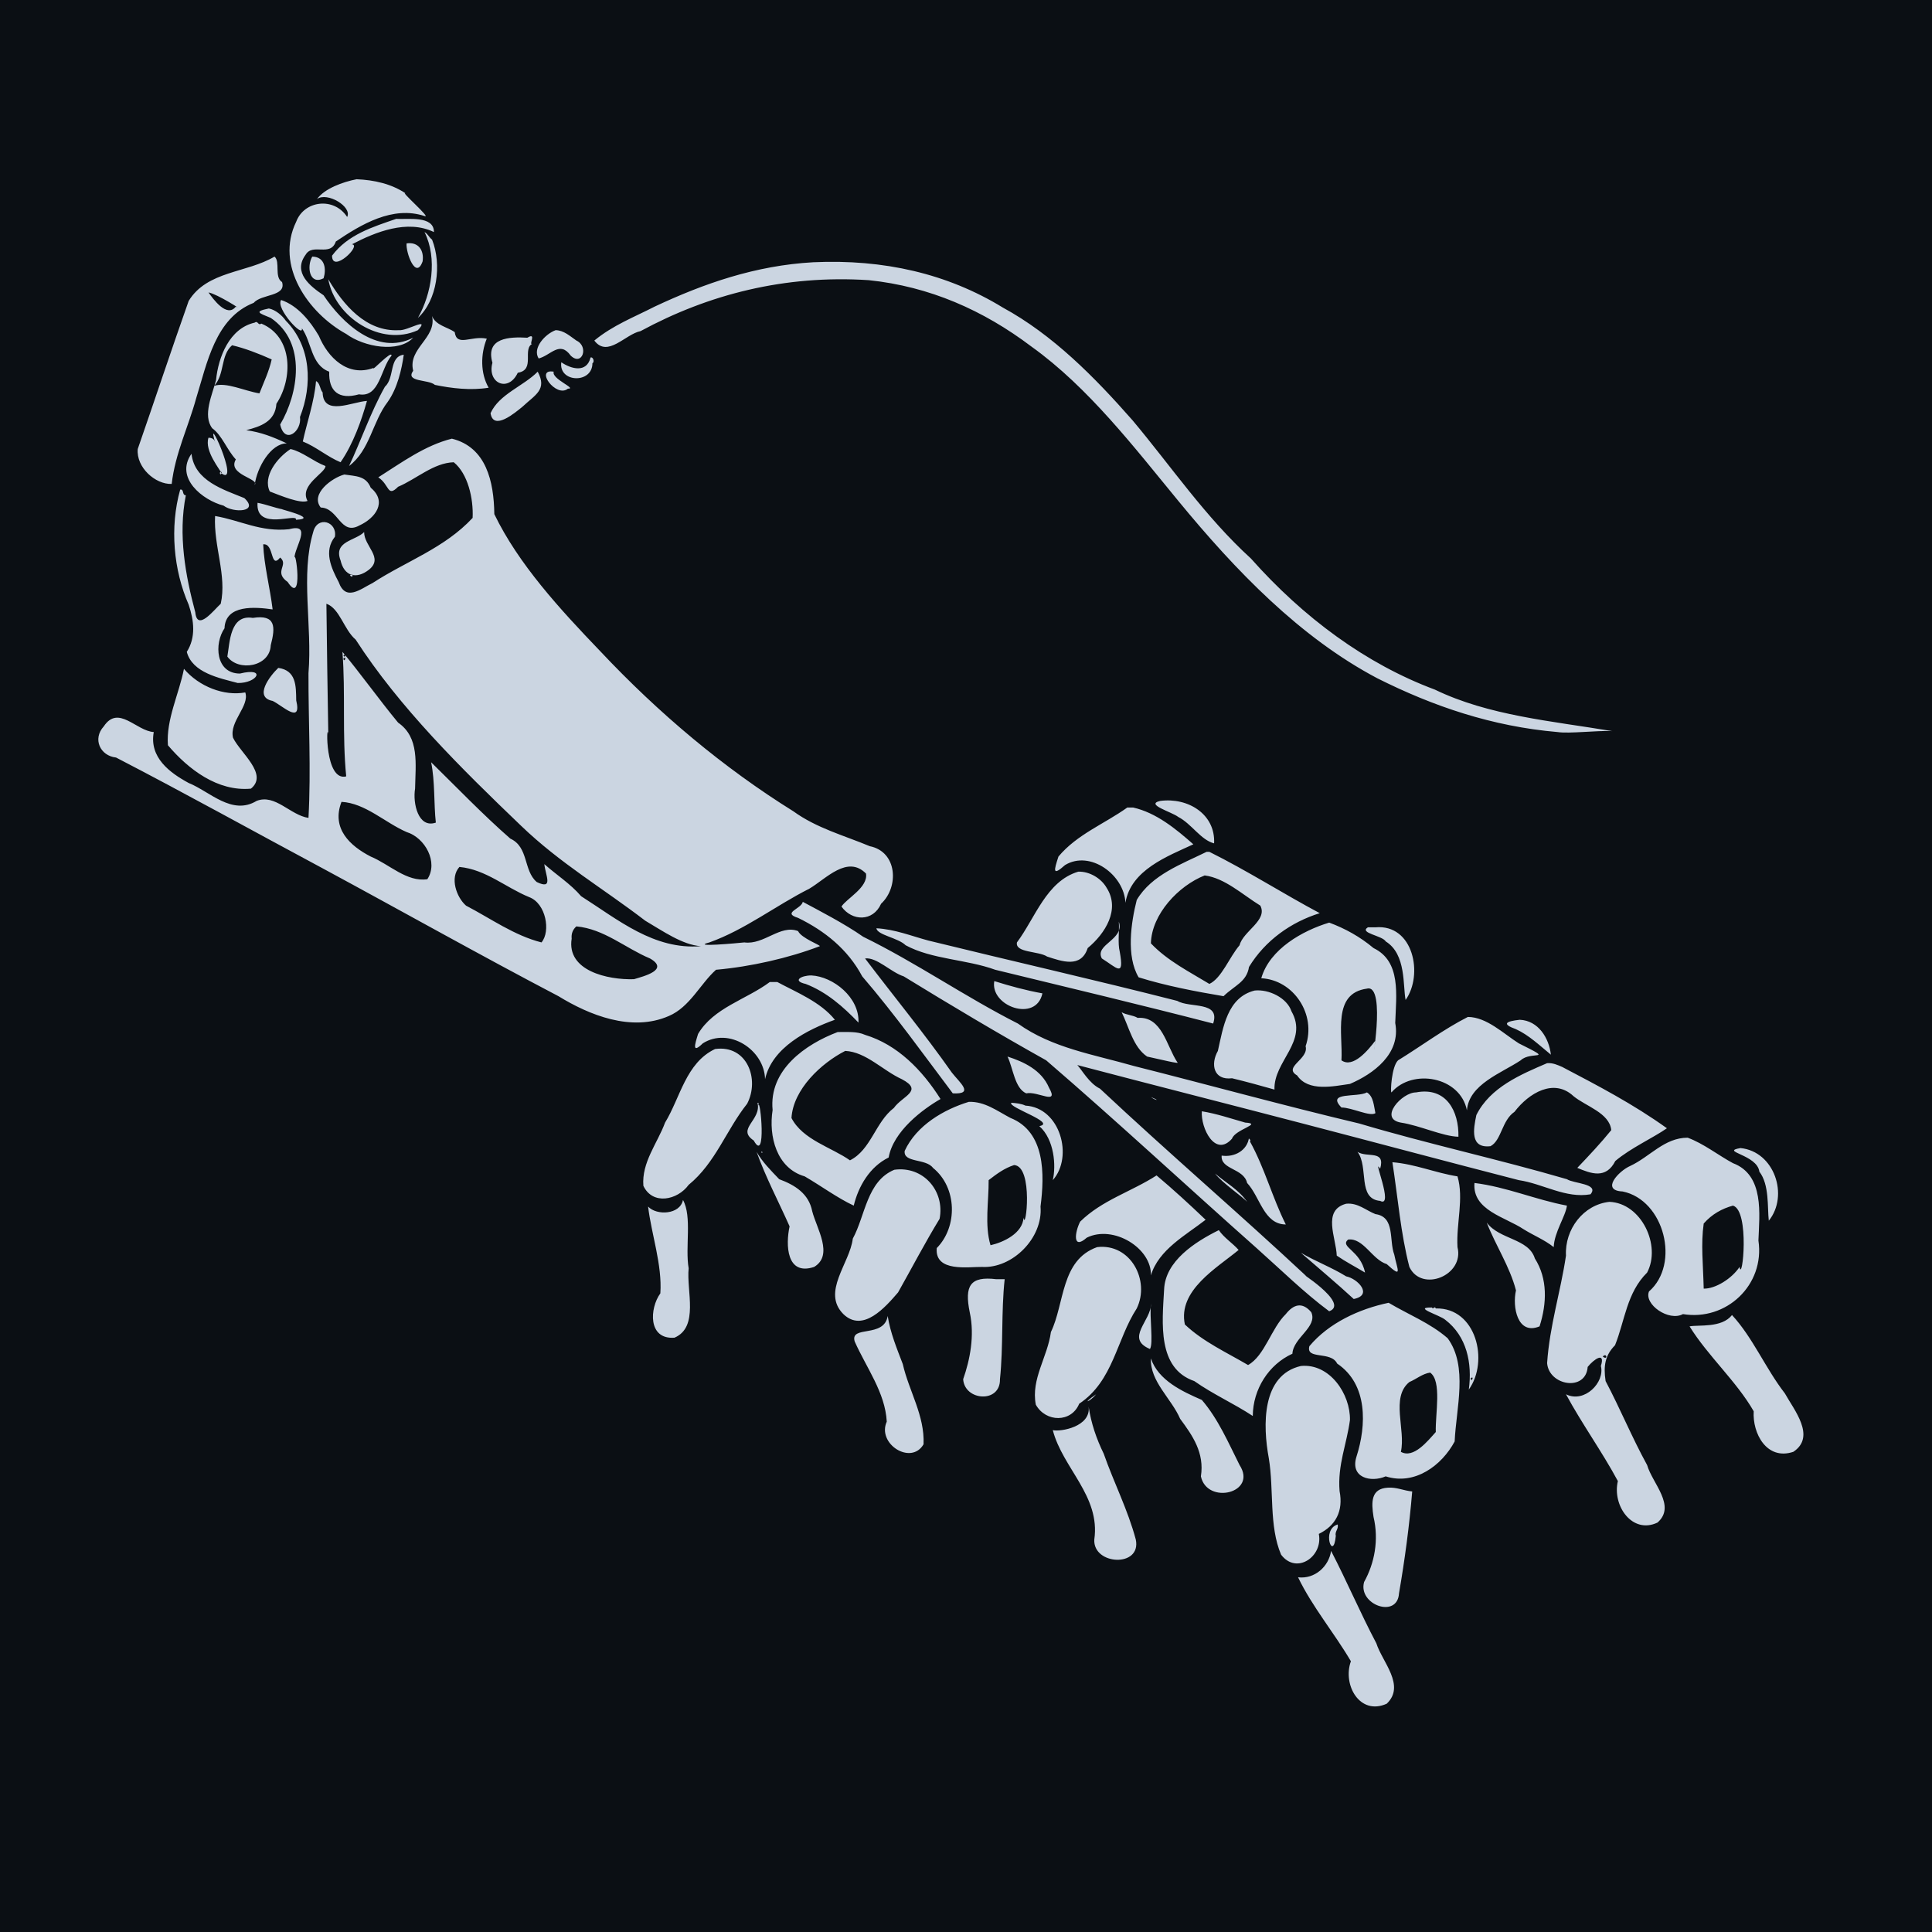
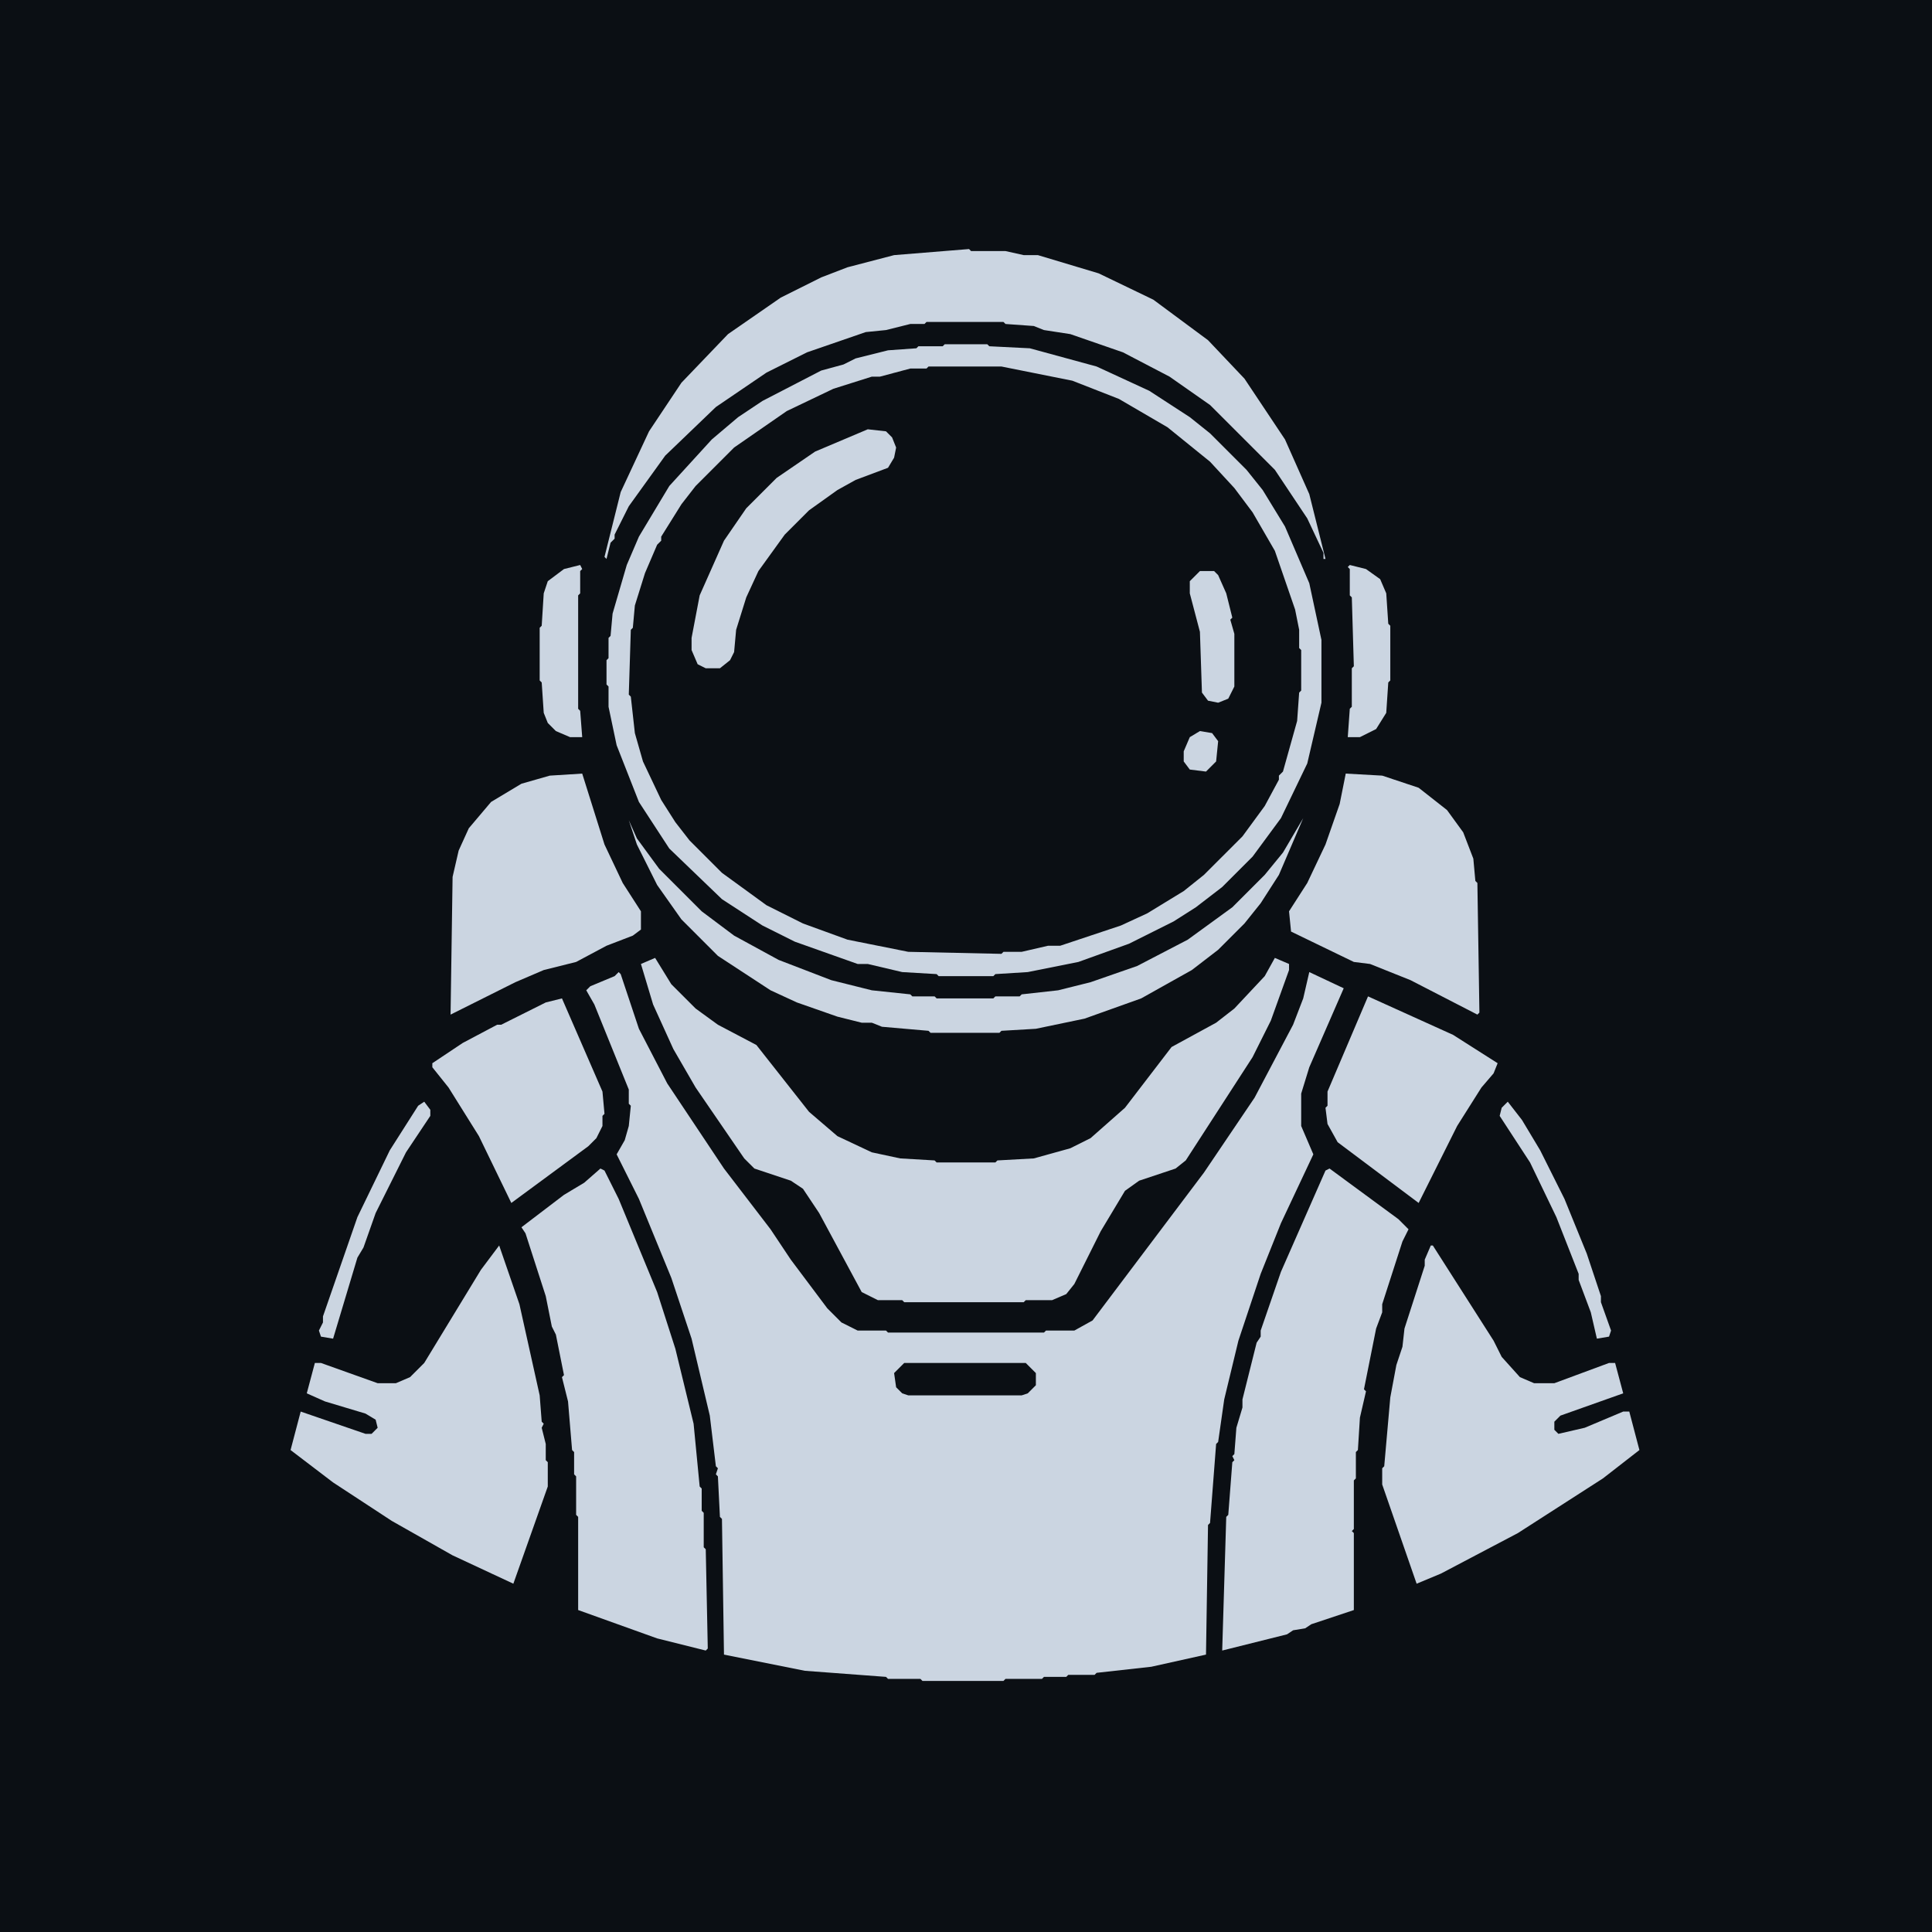
- <svg xmlns="http://www.w3.org/2000/svg" width="2048" height="2048" viewBox="0 0 2048 2048">
-   <rect x="0" y="0" width="2048" height="2048" fill="#0B0F14" />
-   <path d="m 1411,1644 c -2.337,16.456 -17.248,30.127 -35,28 14.991,31.189 38.339,58.917 56,89 -9.044,24.951 9.424,57.941 38,45 20.228,-19.264 -4.829,-44.411 -11,-64 -17.018,-32.203 -31.227,-65.666 -48,-98 z m 7,-28 c -17.821,5.21 -4.52,40.342 -2,12.148 -1.261,-4.848 3.192,-7.328 2,-12.148 z m 53,-39 c -17.735,1.12 -17.491,15.136 -15,31 5.803,24.382 1.08,49.105 -10,69 -6.734,24.038 35.393,39.215 37,12 6.111,-35.402 10.95,-71.33 14,-108 -8.894,-0.769 -16.498,-4.707 -26,-4 z m -317,-86 c 2.703,21.524 -30.072,26.993 -38,25 10.428,40.361 50.695,69.853 44,116 -1.477,27.213 50.164,29.919 44,0 -8.414,-31.543 -23.296,-60.406 -34,-91 -7.7,-15.773 -13.353,-32.097 -16,-50 z m 8,-13 c -16.555,11.216 -6.854,8.242 0,0 z m 217,-30 c -41.792,9.651 -40.441,63.104 -34,97.853 5.576,33.535 0.017,71.681 13,102.147 16.349,21.646 44.729,1.95 40,-22 17.745,-8.575 26.2,-24.088 22,-45.41 -2.256,-27.552 7.677,-50.054 11,-75.295 0.587,-27.471 -21.412,-60.308 -52,-57.295 z m -159,-8 c -1.01,24.509 21.714,42.397 31,64 13.245,17.885 25.9,36.014 22,61 6.519,30.435 60.306,17.856 41,-12 -11.844,-23.5 -22.581,-48.772 -40,-69 -20.581,-8.952 -46.152,-20.679 -54,-44 z m -279,-45 c -3.816,23.794 -40.179,9.457 -35,27 12.308,27.757 32.379,54.146 34,85 -10.606,23.616 25.885,46.646 39,24 1.351,-30.455 -15.518,-56.461 -22,-85 -6.285,-16.568 -13.19,-33.003 -16,-51 z m 895,-1 c -10.917,13.974 -35.462,10.161 -45,12 19.417,31.346 49.723,58.182 68,90 -1.471,23.402 13.758,52.402 42,43 24.326,-16.153 0.821,-44.377 -9,-62 -20.495,-26.471 -33.944,-59.148 -56,-83 z m -318,-8 c -21.127,-0.312 8.126,7.966 14,13 22.819,17.446 28.799,45.925 25,74 21.617,-30.101 7.884,-87.019 -35,-86 -1.345,-3.318 -2.988,1.897 -4,-1 z m 41,75 c 4.193,-3.249 0.608,5.436 0,0 z m -339,-79 c 0.758,17.714 -27.842,36.665 -1,48 3.794,-5.86 -0.559,-33.841 1,-48 z m 252,-1 c -31.262,6.575 -63.385,21.357 -84,46 -4.02,14.703 22.941,4.832 29.431,18.431 32.796,22.022 31.057,65.626 20.569,98.421 -7.338,22.896 15.464,27.878 30.852,21.148 30.883,9.841 59.529,-11.537 73.147,-37 1.552,-35.303 14.46,-79.472 -7.431,-109.431 C 1515.947,1402.396 1492.999,1393.508 1472,1381 Z m 44,74 c 12.697,8.961 5.317,44.2 6,63 -8.576,9.49 -23.557,28.537 -37,21 5.29,-23.456 -11.119,-57.696 9,-74 7.379,-3.069 13.842,-8.825 22,-10 z m -460,-99 c -27.518,-3.331 -33.857,6.772 -28,35.263 5.349,24.655 0.158,50.403 -7,70.737 1.461,23.073 39.616,25.782 39,0 3.654,-34.51 1.221,-71.542 5,-106 h -4.853 z m 323,-28 c 17.856,15.578 38.435,32.752 56,49 20.736,-4.135 4.375,-21.53 -8,-24 -15.499,-9.577 -32.383,-15.825 -48,-25 z m -216,-6 c -38.696,13.765 -34.348,59.869 -49,90 -3.41,26.228 -21.279,49.792 -16,77 10.599,18.978 37.764,19.193 46,-1 36.267,-24.147 39.522,-67.992 61,-101 14.396,-29.524 -6.508,-69.252 -42,-65 z m 129,-18 c -25.131,12.428 -56.865,32.749 -58,63 -2.015,35.488 -7.347,83.475 32,97 19.951,14.061 41.749,23.663 62,37 0.173,-28.343 16.844,-54.628 42,-66 0.86,-17.054 27.019,-28.35 20,-44 -9.52,-11.247 -18.863,-8.363 -27,2 -15.503,15.133 -22.284,44.09 -40,54 -22.614,-13.329 -47.463,-24.536 -67,-43 -7.632,-36.224 34.082,-60.006 57,-79 -6.721,-7.567 -15.43,-12.826 -21,-21 z m 284,-8 c 9.435,24.323 24.362,46.371 31,71.853 -4.018,17.286 1.478,47.94 25,38.148 7.785,-24.368 8.697,-50.545 -5,-72 -6.577,-21.296 -37.458,-19.821 -51,-38 z m -149,-20 c -25.755,6.837 -10.607,36.103 -10,55 9.72,6.676 20.01,11.975 30,18 -4.812,-23.793 -27.162,-27.028 -18,-35 16.327,-2.113 25.503,21.3 41,26 17.245,15.843 11.181,6.011 8,-10 -5.794,-15.233 1.186,-40.055 -20,-43 -10.189,-4.016 -18.661,-12.235 -31,-11 z m 279,-2 c -27.629,3.015 -47.441,29.192 -46,57 -5.679,38.409 -17.348,74.337 -20,114 1.994,23.984 41.029,30.452 43,4 6.653,-8.314 18.958,-16.603 14,-1 4.436,17.364 -17.427,39.779 -37,30 16.878,31.269 38.183,60.705 55,92 -6.19,26.058 15.302,56.678 42,44 20.193,-17.644 -5.506,-41.696 -11,-61 -16.001,-29.114 -28.497,-59.68 -44,-89 -2.479,-16.36 -0.429,-27.424 10,-38 10.463,-26.027 12.353,-55.605 34,-77 15.189,-28.664 -6.04,-73.696 -40,-75 z m -7,164 c 4.371,-4.712 5.587,4.535 0,0 z M 724,1272 c -3.117,15.653 -27.953,16.733 -37,7 3.504,29.234 15.088,61.815 13,92 -11.481,15.806 -13.335,49.193 15,47 26.232,-11.28 12.517,-49.674 15,-73.558 -3.899,-22.446 3.792,-54.587 -6,-72.442 z m 839,-18 c -2.49,28.944 32.746,36.122 52,49 10.549,6.617 21.993,11.075 32,19 0.545,-15.842 12.73,-32.891 14,-44 -33.336,-6.243 -63.834,-19.774 -98,-24 z m -337,-8 c -26.53,17.162 -57.77,26.127 -81,49 -5.735,11.182 -8.253,30.504 7,17 28.219,-13.981 69.082,11.146 68,40 8.164,-27.424 37.226,-42.742 58,-59 -17.067,-16.308 -34.323,-32.163 -52,-47 z m 62,-2 c 7.862,10.17 29.42,24.719 34,30 -9.027,-13.055 -22.649,-20.299 -34,-30 z m -340,-4 c -29.149,12.098 -30.731,48.735 -44,73 -3.085,26.158 -33.307,56.612 -10,80 20.883,20.172 44.761,-7.652 58,-23 14.649,-26.007 28.394,-52.389 44,-78 5.787,-29.581 -17.399,-56.288 -48,-52 z m 528,-8 c 5.764,37.098 8.738,75.351 18,111 13.015,27.37 58.49,9.03 51,-21 -1.454,-25.148 6.949,-51.497 0,-75 -23.455,-3.714 -44.841,-13.05 -69,-15 z m -37,-11 c 12.164,16.037 -0.391,49.805 24,52 15.215,7.925 -8.904,-48.615 0,-34 5.902,-20.645 -13.724,-11.293 -24,-18 z m -632,0 c 1.04,3.317 1.845,-1.374 0,0 z m -5,0 c 9.746,27.129 23.306,52.678 35,79 -4.26,19.582 -3.413,52.757 26,43 20.95,-12.548 2.646,-40.807 -2,-59 -3.674,-18.65 -18.145,-27.731 -35,-34 -9.29,-9.704 -17.818,-18.209 -24,-29 z m 1043,-4 c -22.455,3.835 17.694,6.721 20,25 10.757,13.861 8.374,37.849 10,52 21.511,-26.612 5.979,-73.403 -30,-77 z m -56,-11 c -24.877,0.07 -39.908,20.214 -61,30 -11.974,5.235 -31.591,25.962 -8,27 44.254,8.951 61.379,76.953 28,106 -5.552,13.676 21.05,32.173 36,24 45.642,7.624 87.026,-30.646 80,-78 1.013,-27.746 6.515,-69.372 -27,-82 -15.275,-8.18 -31.029,-20.754 -48,-27 z m 48,72 c 18.084,5.274 9.955,82.669 7,65 -8.043,12.207 -25.513,23.304 -38,23 -0.614,-25.936 -3.123,-47.14 0,-69 8.794,-10.03 19.401,-15.784 31,-19 z m -513,-72 c -1.874,13.244 -14.926,21.056 -29,19 -1.236,15.004 23.319,13.203 27,29 13.868,14.848 17.623,43.81 41,44 -14.34,-28.64 -22.413,-59.876 -38,-88 1.748,-2.195 -1.833,-2.183 -1,-4 z m -50,-28 c -1.287,17.907 14.2,49.281 32,29 3.27,-9.876 33.098,-15.837 14,-17 -15.184,-4.294 -30.112,-9.418 -46,-12 z m -202,-9 c -3.761,4.924 48.482,21.151 29.725,24.725 15.95,14.23 17.896,41.88 14.275,57.275 22.147,-24.777 7.929,-76.868 -29,-79 -4.409,-2.136 -9.878,-2.667 -15,-3 z m -269,0 c 4.454,18.466 -22.785,27.581 -4,40 13.868,25.268 6.802,-46.259 5,-36.852 V 1169 Z m 224,-1 c -26.222,8.004 -55.443,24.754 -68,52 -1.622,12.907 22.568,7.838 30,18 25.758,20.768 26.271,62.499 4,85 -2.348,26.011 34.087,19.707 48,20 32.039,1.814 64.756,-30.492 62,-64 4.371,-34.126 5.205,-79.263 -32,-94 -14.145,-7.454 -27.118,-17.5 -44,-17 z m 48,67 c 20.869,1.335 12.191,72.115 10,55.705 -0.878,16.519 -20.987,26.125 -35,29.295 -6.477,-21.255 -1.776,-47.014 -2,-69 8.858,-6.836 16.643,-12.602 27,-16 z m 145,-72 c 6.36,4.294 9.516,3.51 0,0 z m 281,-5 c -14.921,-0.093 -40.032,27.848 -16,32 20.351,3.121 44.178,14.555 61,15 0.538,-27.106 -12.798,-53.135 -45,-47 z m -52,0 c -10.358,5.682 -43.594,-1.014 -27,16 11.005,-0.012 30.338,10.006 36,6 -1.68,-7.456 -1.94,-17.795 -9,-22 z m 191,-31 c -27.507,11.809 -60.408,25.493 -75,55 -3.168,15.052 -6.906,35.542 15,33 11.67,-6.122 11.926,-27.313 25.431,-36.431 15.236,-19.977 41.865,-35.973 62.569,-16.569 12.995,10.685 38.199,17.754 40,36 -11.27,13.939 -23.796,27.157 -36,40 14.43,6.033 30.406,12.234 40.294,-7.294 16.461,-13.9 40.034,-24.447 54.706,-34.706 -35.968,-25.79 -72.841,-44.952 -111,-65 -5.029,-2.151 -9.84,-4.43 -16,-4 z m -572,-7 c 6.03,12.5 7.595,33.645 19.852,39 12.073,-2.706 35.104,13.336 24.148,-6 -8.014,-18.763 -26.738,-27.461 -44,-33 z m -310,-8 c -31.011,14.683 -36.907,51.719 -53,78 -8.139,22.021 -24.958,42.109 -23,67 9.754,20.779 36.169,15.298 48,-1 28.542,-23.331 39.837,-58.175 62,-86 13.511,-25.828 0.067,-62.71 -34,-58 z m 130,-18 c -34.164,12.929 -73.124,40.06 -69,82.705 -4.395,27.712 4.14,61.63 34,70.295 17.241,10.02 35.194,23.229 52,31 5.001,-20.457 16.756,-41.022 37,-51 4.993,-27.98 36.234,-51.233 55,-62 -19.501,-30.814 -45.704,-57.62 -80,-68 -8.463,-3.883 -18.97,-2.895 -29,-3 z m 8,20 c 22.044,1.092 39.904,20.889 60,30 23.43,12.345 0.508,17.741 -8.431,30.431 C 927.92,1189.467 923.279,1218.877 901,1230 c -19.49,-13.799 -50.001,-21.64 -62,-44.852 1.784,-30.352 31.44,-58.13 57,-71.147 z m 715,-33 c -14.903,1.655 -19.404,4.457 -4,10 13.522,6.13 25.005,17.183 37,27 -1.973,-17.733 -13.367,-36.144 -33,-37 z m -55,-3 c -25.622,13.026 -49.276,30.806 -74,46 -6.959,6.625 -8.289,34.174 -7,34 22.147,-25.674 72.896,-16.86 80,19 2.143,-27.637 36.71,-39.474 57,-53 10.849,-10.437 37.628,1.692 -2,-18 -16.487,-10.419 -33.941,-27.837 -54,-28 z m -367,-5 c 7.838,15.809 12.177,36.994 27,47 12.836,2.745 36.056,8.55 32,6 -11.545,-17.304 -16.158,-48.844 -42,-47 -5.183,-3.062 -11.83,-2.942 -17,-6 z m 141,-23 c -29.12,7.253 -33.411,39.282 -39,64 -8.035,14.136 -4.613,31.4 15,29 15.142,3.658 30.1,7.758 45,12 -1.129,-30.157 36.337,-50.857 18,-83 -4.711,-14.257 -24.086,-23.611 -39,-22 z m -514,-9 c -24.865,18.555 -59.583,27.181 -76,55 -3.528,11.322 -6.639,21.346 5,10 27.689,-17.599 65.264,6.789 66,38 7.421,-33.663 45.136,-52.656 74,-63 -15.086,-18.857 -40.765,-29.11 -61,-40 h -4.853 z m 238,-1 c -4.802,26.576 44.364,44.308 51,13 -17.473,-3.155 -34.374,-7.756 -51,-13 z m -194,-6 c -10.783,-0 -20.468,5.75 -6,9 22.034,8.445 40.053,24.286 56,41 1.272,-26.665 -26.858,-48.905 -50,-50 z m 69,-50 c 1.022,7.268 22.843,10 31,18 27.79,15.095 64.562,14.879 95,26 77.107,18.741 154.339,37.182 231,57 7.9,-24.112 -24.775,-16.137 -38,-24 -87.578,-22.352 -176.106,-42.41 -264,-64 -18.034,-4.849 -35.423,-11.937 -55,-13 z m 521,-1 c -9.689,6.113 15.306,8.67 19,15 21.828,13.557 18,47.263 21,62 19.027,-26.757 8.334,-80.628 -32,-77 h -4.853 z m -41,-5 c -27.896,8.433 -63.045,27.852 -72,59 34.154,1.663 58.724,38.294 47,72 3.721,13.792 -24.37,22.126 -9,31 11.833,17.663 38.748,11.41 56,9 24.803,-10.608 54.186,-31.927 48,-64.558 1.006,-29.573 6.474,-65.291 -23,-79.442 -14.35,-12.05 -30.225,-20.802 -47,-27 z m 40,70 c 21.864,-5.788 2.349,95.37 9,55 -7.501,9.95 -23.677,29.773 -36,21 1.624,-28.165 -9.982,-70.991 27,-76 z m -263,-71 c 6.438,19.25 -26,24.035 -18,39 15.797,9.823 24.026,20.847 19,-7 -2.385,-9.566 -0.291,-21.706 -1,-32 z M 851,956 c -1.476,7.456 -22.467,11.555 -5,17 28.33,13.806 52.771,33.373 68,62 33.939,39.393 66.491,84.88 96,124 23.31,1.24 7.32,-11.358 -1,-22 -28.841,-41.09 -61.385,-80.645 -92,-121 12.523,-1.517 27.223,14.579 41,19 49.93,30.64 100.153,60.574 151,89 74.43,64.054 149.807,134.097 223,199 26.111,23.263 50.447,47.281 77,67 23.32,-8.449 -38.605,-46.138 -24,-37 -71.8,-67.061 -145.732,-130.309 -219,-199 -11.559,-5.616 -19.293,-20.132 -24,-25 79.549,20.951 159.389,41.199 239,62 76.374,19.901 152.528,40.334 229,60 25.463,3.724 49.769,19.703 76,15 9.562,-11.392 -17.901,-11.259 -25,-16 -72.687,-21.227 -147.47,-37.394 -220,-59 -80.203,-19.039 -159.247,-40.876 -239,-61 -42.188,-12.133 -86.589,-18.922 -123,-45 -55.901,-28.336 -107.484,-64.32 -164,-92 -19.352,-13.629 -47.457,-28.159 -64,-37 z m 292,-32 c -33.802,10.098 -45.632,49.125 -65,75 -2.054,11.182 22.807,8.968 32,15 15.335,4.944 35.885,12.755 43,-9 18.61,-15.407 34.814,-41.083 20,-64 -5.666,-9.945 -18.111,-17.408 -30,-17 z m 136,-21 c -26.059,12.851 -58.348,24.357 -74,51 -6.086,23.905 -11.326,59.726 2,82 28.756,9 60.946,15.109 90,20 11.832,-11.527 24.413,-14.938 27,-31 17.146,-28.104 44.559,-47.543 75,-57 -37.723,-20.052 -77.282,-45.294 -117,-65 z m -2,25 c 21.28,2.693 40.056,20.322 59,32 8.1,15.633 -18.344,27.06 -22,42 -10.847,12.572 -18.872,34.772 -32,41 -20.964,-12.764 -44.368,-24.42 -62,-43 0.787,-30.968 29.378,-61.129 57,-72 z m -82,-72 c -24.134,17.292 -53.324,28.428 -73,52 -4.696,14.532 -6.758,21.281 7,9 26.529,-16.15 62.704,10.328 64,40 5.666,-34.801 44.616,-49.334 72,-62 -18.888,-16.653 -39.459,-33.492 -63.852,-39 h -4.853 z m 35,-7 c -16.777,3.687 12.267,11.684 19,17 14.194,7.32 23.795,24.371 38,28 1.561,-30.801 -27.464,-48.856 -57,-45 z M 195,709 c -5.255,26.805 -19.075,53.847 -17,81 21.759,25.623 52.818,49.28 88,46 18.8,-15.32 -11.173,-37.738 -19,-54 -4.095,-17.184 17.859,-33.706 13,-48 -22.618,4.172 -49.174,-6.347 -65,-25 z m 100,-1 c -8.803,8.343 -26.407,31.115 -6,35 9.839,4.543 31.269,25.755 25,-0.558 -0.207,-15.413 0.058,-31.738 -19,-34.442 z m -27,-53 c -24.296,-3.945 -24.341,25.957 -27,41 11.628,16.159 45.046,11.03 46,-12 5.131,-19.621 5.348,-32.837 -19,-29 z m 118,-91 c -9.131,9.324 -32.846,9.545 -25,30 3.827,16.809 16.599,20.365 30,10 16.21,-12.882 -5.154,-24.877 -5,-40 z m -15,46 c 3.314,-4.164 4.014,4.138 0,0 z m -98,-77 c -2.179,30.747 42.986,10.085 40.705,18 C 340.368,549.673 291.597,538.458 300,540 c -9.217,-1.749 -17.77,-5.317 -27,-7 z m -82,-14 c -11.232,40.117 -7.052,85.342 9,122 5.675,16.898 7.79,34.578 -2,50 5.884,22.278 34.539,27.783 54,33 20.732,0.37 30.833,-17.004 2.295,-10 C 228.429,713.955 226.917,682.091 238,666 c 0.951,-25.5 32.665,-22.593 51,-20 -2.768,-22.976 -9.125,-46.604 -10,-69 11.917,-1.313 7.197,27.068 18,14 9.485,8.078 -7.475,14.98 8,26 17.094,26.124 7.997,-38.035 7,-25 0.218,-12.16 19.689,-37.81 -5.558,-31 -30.176,3.188 -51.73,-9.496 -78.442,-14 -1.718,32.028 12.683,62.959 6,93 -7.481,6.82 -24.974,29.844 -27,9 -10.423,-39.022 -18.326,-81.812 -10,-124 -4.344,0.007 -1.554,-6.794 -6,-6 z m 174,-16 c -13.368,3.587 -36.278,20.747 -25,35 18.819,0.48 20.873,30.141 41,19 16.84,-7.74 29.948,-24.974 12,-40 -5.214,-12.787 -15.755,-12.088 -28,-14 z M 203,481 c -18.019,25.63 11.799,49.216 34,55 10.429,7.991 38.102,6.972 22,-8 -21.83,-8.973 -52.918,-18.121 -56,-47 z m 105,-5 c -14.322,9.359 -29.7,29.09 -22,45 11.664,4.447 32.347,13.186 40,10 -9.198,-16.888 19.406,-29.752 19,-37 -12.878,-4.824 -24.522,-15.258 -37,-18 z m 171,-11 c -28.673,7.213 -52.921,25.109 -78,41 12.068,7.942 9.392,21.666 21,10 19.625,-8.312 37.546,-25.326 59,-26 14.947,12.085 20.999,38.462 20,59 -29.802,32.111 -70.67,45.977 -106,69 -12.69,6.214 -28.495,20.102 -36,-1 -7.798,-14.698 -16.146,-32.754 -4,-48 2.76,-16.142 -18.653,-22.738 -23,-5 -13.584,45.606 -0.851,98.874 -5,149.641 -0.162,50.855 2.819,102.013 0,153.359 -19.221,-2.81 -35.389,-25.779 -55,-18 -26.181,15.82 -49.638,-10.05 -72,-19 -20.053,-10.857 -41.971,-27.033 -37,-54 -18.631,-1.107 -37.48,-29.36 -53,-6 -12.162,13.319 -3.794,31.265 13,33 73.804,38.198 146.638,78.735 220,118 83.065,44.842 165.48,91.256 249,135 32.331,19.85 77.388,38.333 117,21 22.326,-9.472 33.491,-34.335 50,-49 36.926,-3.275 76.975,-12.392 110,-25 1.316,-0.931 -19.605,-8.502 -23,-16 -18.922,-7.333 -36.032,14.826 -57,12 -6.877,0.76 -57.996,5.437 -37,0 37.655,-13.395 70.251,-39.004 106,-57 17.898,-10.667 40.294,-35.902 60,-16 2.414,14.819 -20.825,26.525 -26,35 11.126,15.618 33.382,16.293 42,-3 19.164,-17.773 17.284,-55.138 -12,-61 C 894.621,885.582 865.693,877.903 841,860 767.207,814.06 698.345,756.338 636,690 593.66,645.877 549.587,597.999 524,545 c -0.463,-34.507 -8.476,-70.931 -45,-80 z m 132,517 c 29.542,2.781 51.836,23.064 78,34 21.069,12.058 -6.736,18.911 -17,22 -27.91,0.837 -71.499,-8.904 -66,-43 -0.546,-5.131 1.155,-9.7 5,-13 z M 487,919 c 27.994,2.633 49.117,21.856 74,32 17.783,6.693 22.934,36.292 13,48 -29,-7.366 -53.637,-25.266 -80,-39 -10.082,-8.817 -17.457,-29.517 -7,-41 z M 362,850 c 25.247,1.36 45.986,21.971 69,32 19.6,5.972 33.908,32.057 22,50 -21.717,3.303 -40.366,-15.896 -60,-24 -21.857,-11.261 -41.992,-29.644 -31,-58 z m 2,-152 c 4.193,-3.249 0.608,5.436 0,0 z m 0,-3 c 2.555,-3.587 2.555,3.587 0,0 z m -18,-55 c 14.117,4.897 18.539,27.453 31,38 46.344,71.893 112.097,136.774 175.294,197.294 C 593.578,915.038 639.421,941.806 684,976 c 18.5,10.861 39.632,25.765 59,27 -49.851,4.082 -87.826,-28.09 -127,-53 -11.164,-13.076 -26.175,-22.581 -39,-34 1.277,11.987 10.025,27.618 -8,19 -14.276,-12.037 -8.416,-37.055 -28,-46 -28.39,-24.707 -59.837,-57.36 -84,-81 4.195,19.926 2.816,44.724 5,64 -18.738,6.466 -24.586,-20.715 -22,-36 0.46,-26.261 4.834,-54.225 -18,-70 -19.727,-23.853 -41.739,-54.546 -59,-75 3.364,43.448 -0.375,88.426 4,132 -22.921,5.828 -20.996,-59.649 -19,-45 -0.761,-46.672 -1.505,-91.959 -2,-138 z M 221,464 c -4.559,14.043 12.512,33.89 14,38 20.509,14.002 -19.813,-73.456 -6,-30 -1.335,-4.99 -1.874,-7.79 -8,-8 z m 12,37 c 4.193,-3.249 0.608,5.436 0,0 z m 102,-97 c -1.899,22.16 -9.781,44.216 -14,64 14.055,5.591 26.022,16.223 40,22 13.487,-19.502 22.282,-44.668 28,-65 -15.717,0.972 -46.32,16.568 -47,-9 -2.983,-3.365 -2.701,-10.139 -7,-12 z m 252,-10 c -20.715,-3.591 2.57,28.282 15,18 10.316,0.241 -17.945,-10.551 -15,-18 z m -17,0 c -15.239,15.411 -40.892,23.81 -50,44 2.982,19.215 26.106,-0.549 34,-7 13.652,-12.792 26.19,-17.954 16,-37 z m 56,-15 c -4.104,16.581 -20.445,12.26 -31,5 -3.085,21.724 33.013,23.083 33,1 2.694,-1.249 0.571,-7.22 -2,-6 z m -198,-3 c -15.986,2.131 -9.32,24.261 -20,34 -14.941,26.54 -25.918,58.623 -38,84 22.344,-17.012 24.63,-46.65 41,-68 10.291,-14.502 14.85,-34.533 17,-50 z m 131,-18 c -18.833,-1.094 -44.695,-0.199 -37,26.558 -5.891,21.509 16.771,31.992 26.863,10.58 C 568.231,392.103 552.77,369.422 565,364 c -6.081,3.883 4.971,-12.653 -6,-6 z m 30,-8 c -10.835,3.872 -25.06,18.981 -18,30 13.058,-3.388 22.264,-19.22 34,-3 12.18,11.663 19.471,-9.741 6,-16 -6.857,-4.707 -13.278,-10.851 -22,-11 z m -319,-8 c -26.715,6.007 -38.595,36.331 -41,61 -3.938,15.262 -14.458,37.37 -4,51 10.364,7.38 15.568,22.931 25,33 -9.418,16.255 25.409,20.341 20,27 2.334,-18.194 16.9,-43.946 34,-44 -15.237,-7.088 -27.113,-11.76 -43,-14 15.514,-3.943 30.802,-9.334 32,-28 17.443,-26.156 18.005,-70.85 -16,-85 -3.549,2.602 -3.451,-3.602 -7,-1 z m -24,24 c 13.236,3.029 28.604,8.976 42,15 -2.799,12.636 -8.355,24.129 -13,36 -16.047,-2.61 -35.098,-12.195 -48,-8 11.413,-12.296 6.566,-32.161 19,-43 z m 212,-31 c 5.142,23.402 -25.926,34.223 -20,58 -8.853,12.289 16.345,8.969 23,15 17.717,3.678 37.958,6.092 57,3 -8.854,-15.179 -8.622,-35.819 -2,-52 -16.487,-3.54 -31.806,9.127 -34,-7 -7.686,-5.337 -20.183,-7.087 -24,-17 z m -173,-8 c -16.542,3.378 -10.026,4.981 2,10 38.674,26.179 29.126,80.638 10,113 4.825,21.806 23.16,7.217 21,-8 13.305,-33.819 12.067,-74.654 -15,-102 -3.99,-5.821 -11.19,-11.69 -18,-13 z m 13,-9 c -6.187,8.749 24.004,41.239 22,30 10.544,14.617 9.545,38.901 29,46 -0.8,20.726 10.132,30.074 31.558,24 21.979,3.689 22.808,-27.049 34.442,-41 0.685,-6.501 -21.941,18.014 -19,13 -27.428,10.036 -48.397,-10.967 -58,-34 -9.142,-15.584 -22.443,-32.15 -40,-38 z m 50,-22 c 6.96,40.087 55.705,71.969 95,54 13.445,-14.878 -11.53,0.982 -20,0 -35.054,1.99 -59.264,-27.157 -75,-54 z m 514,-18 c -61.068,3.431 -115.683,22.441 -168,47 -21.604,11.086 -44.205,19.699 -64,36 14.112,18.645 32.835,-6.812 49,-10 71.927,-38.946 152.852,-59.827 242,-54 64.415,6.727 121.252,31.749 172.431,70.431 60.529,43.396 109.094,107.042 156,164 C 1309.894,604.959 1378.116,675.769 1460,719 c 59.217,29.742 121.913,51.086 191,57 12.553,1.924 41.877,-1.825 58,-1 -64.288,-10.752 -130.732,-16.3 -188,-44 -72.944,-27.154 -139.434,-76.384 -195,-139 -48.345,-44.008 -84.427,-97.556 -125.431,-146.431 C 1160.129,399.548 1116.014,354.863 1063,326 1004.359,290.098 936.904,274.579 862,278 Z m -531,-6 c -6.037,10.274 -3.142,30.704 12,23 2.88,-9.099 1.993,-22.742 -12,-23 z m -40,0 c -29.233,17.431 -71.486,15.051 -91,47 -18.472,52.138 -35.826,104.739 -54,157 -1.696,19.505 18.662,37.642 36,37 3.696,-32.392 17.697,-60.516 26,-91 11.54,-36.988 20.167,-84.996 61,-101 8.069,-9.534 34.728,-6.464 30,-22 -8.539,-5.27 -1.604,-21.584 -8,-27 z m -70,38 c 9.476,1.651 38.315,20.289 29,15 -9.494,12.424 -24.25,-8.367 -29,-15 z m 210,-52 c -1.031,9.466 9.824,39.432 17,19 1.678,-11.551 -4.395,-20.811 -17,-19 z m 19,-12 c 13.993,27.992 7.425,65.609 -7,91 20.4,-18.571 25.57,-56.463 15,-83 -3.825,-3.013 -4.087,-5.811 -8,-8 z m -30,-14 c -24.792,8.583 -51.316,16.581 -68,39 -0.077,19.544 31.96,-11.476 21,-12 25.137,-13.157 58.683,-26.649 87,-13 0.038,-17.817 -27.802,-13.149 -40,-14 z m -42,-42 c -14.883,2.94 -33.762,9.809 -42,21 10.885,-7.875 37.566,8.155 32,19 -14.051,-21.566 -45.587,-17.454 -54,5 -22.68,46.457 12.688,96.798 53,119 19.046,13.976 55.526,20.39 71,4 -38.428,19.579 -75.658,-15.96 -95,-45 -14.321,-9.64 -32.866,-24.154 -19,-43 7.417,-12.652 26.325,2.673 32,-14 26.985,-18.164 60.074,-38.13 94,-27 8.294,3.249 -26.831,-27.214 -20,-24 -15.025,-10.072 -33.156,-14.203 -52,-15 z" fill="#CBD5E1" fill-rule="evenodd" />
+ <svg xmlns="http://www.w3.org/2000/svg" width="1024" height="1024" viewBox="0 0 1024 1024">
+   <rect x="0" y="0" width="1024" height="1024" fill="#0b0f14" />
+   <path d="M 564 492 L 563 492 L 560 499 L 560 502 L 550 533 L 549 542 L 546 551 L 543 567 L 540 601 L 539 602 L 539 610 L 556 659 L 568 654 L 606 634 L 648 607 L 666 593 L 661 574 L 658 574 L 639 582 L 626 585 L 624 583 L 624 579 L 627 576 L 658 565 L 654 550 L 651 550 L 624 560 L 614 560 L 607 557 L 598 547 L 594 539 Z M 103 492 L 94 504 L 66 550 L 59 557 L 52 560 L 43 560 L 15 550 L 12 550 L 8 565 L 17 569 L 37 575 L 42 578 L 43 582 L 40 585 L 37 585 L 5 574 L 0 593 L 21 609 L 50 628 L 80 645 L 110 659 L 127 611 L 127 599 L 126 598 L 126 590 L 124 582 L 125 580 L 124 579 L 123 566 L 113 521 Z M 513 454 L 511 455 L 489 505 L 479 534 L 479 537 L 477 540 L 470 568 L 470 572 L 467 582 L 466 595 L 465 596 L 466 598 L 465 599 L 463 625 L 462 626 L 460 692 L 492 684 L 495 682 L 501 681 L 504 679 L 525 672 L 525 634 L 524 633 L 525 632 L 525 608 L 526 607 L 526 594 L 527 593 L 528 577 L 531 564 L 530 563 L 536 533 L 539 525 L 539 521 L 549 490 L 552 484 L 547 479 Z M 153 454 L 145 461 L 135 467 L 114 483 L 116 486 L 126 517 L 129 532 L 131 536 L 135 556 L 134 557 L 137 569 L 139 593 L 140 594 L 140 605 L 141 606 L 141 625 L 142 626 L 142 672 L 181 686 L 205 692 L 206 691 L 205 642 L 204 641 L 204 624 L 203 623 L 203 612 L 202 611 L 199 580 L 190 543 L 181 515 L 162 469 L 155 455 Z M 601 421 L 598 424 L 597 428 L 612 451 L 625 478 L 636 506 L 636 509 L 642 525 L 645 538 L 651 537 L 652 534 L 647 520 L 647 517 L 640 496 L 629 469 L 617 445 L 608 430 Z M 66 421 L 63 423 L 49 445 L 33 478 L 16 527 L 16 530 L 14 534 L 15 537 L 21 538 L 33 498 L 36 493 L 42 476 L 57 446 L 69 428 L 69 425 Z M 134 370 L 126 372 L 104 383 L 102 383 L 85 392 L 70 402 L 70 404 L 78 414 L 93 438 L 109 471 L 147 443 L 151 439 L 154 433 L 154 428 L 155 427 L 154 416 Z M 532 369 L 512 416 L 512 423 L 511 424 L 512 432 L 517 441 L 557 471 L 576 433 L 588 414 L 594 407 L 596 402 L 574 388 Z M 148 364 L 146 366 L 150 373 L 167 415 L 167 422 L 168 423 L 167 433 L 165 440 L 161 447 L 172 469 L 188 508 L 198 538 L 207 576 L 210 601 L 211 602 L 210 605 L 211 606 L 212 626 L 213 627 L 214 694 L 254 702 L 294 705 L 295 706 L 311 706 L 312 707 L 352 707 L 353 706 L 371 706 L 372 705 L 383 705 L 384 704 L 397 704 L 398 703 L 425 700 L 452 694 L 453 630 L 454 629 L 457 590 L 458 589 L 461 568 L 468 539 L 479 506 L 489 481 L 505 447 L 499 433 L 499 417 L 503 404 L 520 365 L 503 357 L 500 370 L 495 383 L 476 419 L 451 456 L 396 529 L 387 534 L 373 534 L 372 535 L 295 535 L 294 534 L 280 534 L 272 530 L 265 523 L 247 499 L 237 484 L 214 454 L 186 412 L 172 385 L 163 358 L 162 357 L 160 359 Z M 298 555 L 303 550 L 363 550 L 368 555 L 368 561 L 364 565 L 361 566 L 305 566 L 302 565 L 299 562 Z M 173 353 L 179 373 L 189 395 L 200 414 L 224 449 L 229 454 L 247 460 L 253 464 L 261 476 L 282 515 L 290 519 L 302 519 L 303 520 L 362 520 L 363 519 L 376 519 L 383 516 L 387 511 L 400 485 L 412 465 L 419 460 L 437 454 L 442 450 L 475 399 L 484 381 L 493 356 L 493 353 L 486 350 L 481 359 L 466 375 L 457 382 L 435 394 L 412 424 L 395 439 L 385 444 L 367 449 L 349 450 L 348 451 L 319 451 L 318 450 L 301 449 L 287 446 L 270 438 L 256 426 L 230 393 L 211 383 L 200 375 L 188 363 L 180 350 Z M 500 281 L 490 298 L 481 309 L 465 325 L 443 341 L 418 354 L 395 362 L 379 366 L 361 368 L 360 369 L 348 369 L 347 370 L 319 370 L 318 369 L 307 369 L 306 368 L 287 366 L 267 361 L 241 351 L 219 339 L 203 327 L 182 306 L 171 291 L 167 282 L 171 294 L 181 314 L 193 331 L 211 349 L 237 366 L 250 372 L 270 379 L 282 382 L 287 382 L 292 384 L 315 386 L 316 387 L 350 387 L 351 386 L 368 385 L 392 380 L 420 370 L 445 356 L 458 346 L 471 333 L 479 323 L 488 309 Z M 521 259 L 518 274 L 511 294 L 502 313 L 493 327 L 494 337 L 525 352 L 533 353 L 553 361 L 586 378 L 587 377 L 586 313 L 585 312 L 584 301 L 579 288 L 571 277 L 557 266 L 539 260 Z M 144 259 L 128 260 L 114 264 L 99 273 L 88 286 L 83 297 L 80 310 L 79 378 L 111 362 L 125 356 L 141 352 L 156 344 L 169 339 L 173 336 L 173 327 L 164 313 L 155 294 Z M 455 239 L 449 238 L 444 241 L 441 248 L 441 253 L 444 257 L 452 258 L 457 253 L 458 243 Z M 449 159 L 444 164 L 444 170 L 449 189 L 450 219 L 453 223 L 458 224 L 463 222 L 466 216 L 466 190 L 464 183 L 465 182 L 462 170 L 458 161 L 456 159 Z M 523 156 L 522 157 L 523 158 L 523 171 L 524 172 L 525 206 L 524 207 L 524 226 L 523 227 L 522 241 L 528 241 L 536 237 L 541 229 L 542 214 L 543 213 L 543 186 L 542 185 L 541 170 L 538 163 L 531 158 Z M 143 156 L 135 158 L 127 164 L 125 170 L 124 186 L 123 187 L 123 213 L 124 214 L 125 229 L 127 234 L 131 238 L 138 241 L 144 241 L 143 228 L 142 227 L 142 171 L 143 170 L 143 159 L 144 158 Z M 294 90 L 285 89 L 259 100 L 240 113 L 225 128 L 214 144 L 202 171 L 198 192 L 198 198 L 201 205 L 205 207 L 212 207 L 217 203 L 219 199 L 220 188 L 225 172 L 231 159 L 244 141 L 256 129 L 270 119 L 279 114 L 295 108 L 298 103 L 299 98 L 297 93 Z M 295 50 L 279 54 L 273 57 L 262 60 L 233 75 L 221 83 L 208 94 L 187 117 L 172 142 L 166 156 L 159 180 L 158 191 L 157 192 L 157 202 L 156 203 L 156 215 L 157 216 L 157 226 L 161 245 L 172 273 L 187 296 L 213 321 L 233 334 L 249 342 L 280 353 L 285 353 L 302 357 L 319 358 L 320 359 L 347 359 L 348 358 L 364 357 L 389 352 L 414 343 L 436 332 L 447 325 L 460 315 L 475 300 L 489 281 L 502 254 L 509 224 L 509 193 L 503 165 L 491 137 L 480 119 L 472 109 L 454 91 L 444 83 L 424 70 L 398 58 L 365 49 L 345 48 L 344 47 L 323 47 L 322 48 L 310 48 L 309 49 Z M 268 69 L 287 63 L 291 63 L 306 59 L 314 59 L 315 58 L 351 58 L 386 65 L 409 74 L 433 88 L 454 105 L 466 118 L 475 130 L 486 149 L 496 178 L 498 188 L 498 197 L 499 198 L 499 218 L 498 219 L 497 233 L 490 258 L 488 260 L 488 262 L 481 275 L 470 290 L 451 309 L 441 317 L 423 328 L 410 334 L 380 344 L 374 344 L 361 347 L 352 347 L 351 348 L 305 347 L 275 341 L 253 333 L 235 324 L 213 308 L 197 292 L 190 283 L 183 272 L 174 253 L 170 239 L 168 221 L 167 220 L 168 188 L 169 187 L 170 176 L 175 160 L 181 146 L 183 144 L 183 142 L 193 126 L 200 117 L 219 98 L 245 80 Z M 155 152 L 156 153 L 158 145 L 160 143 L 160 141 L 167 127 L 185 102 L 210 78 L 235 61 L 255 51 L 284 41 L 294 40 L 306 37 L 313 37 L 314 36 L 352 36 L 353 37 L 367 38 L 372 40 L 385 42 L 411 51 L 434 63 L 454 77 L 486 109 L 502 133 L 510 150 L 510 153 L 511 153 L 503 121 L 491 94 L 471 64 L 453 45 L 426 25 L 399 12 L 369 3 L 362 3 L 353 1 L 336 1 L 335 0 L 298 3 L 275 9 L 262 14 L 242 24 L 216 42 L 193 66 L 177 90 L 163 120 Z" fill="#cbd5e1" fill-rule="evenodd" transform="translate(154.006 132.000) scale(1.073446)" />
</svg>
